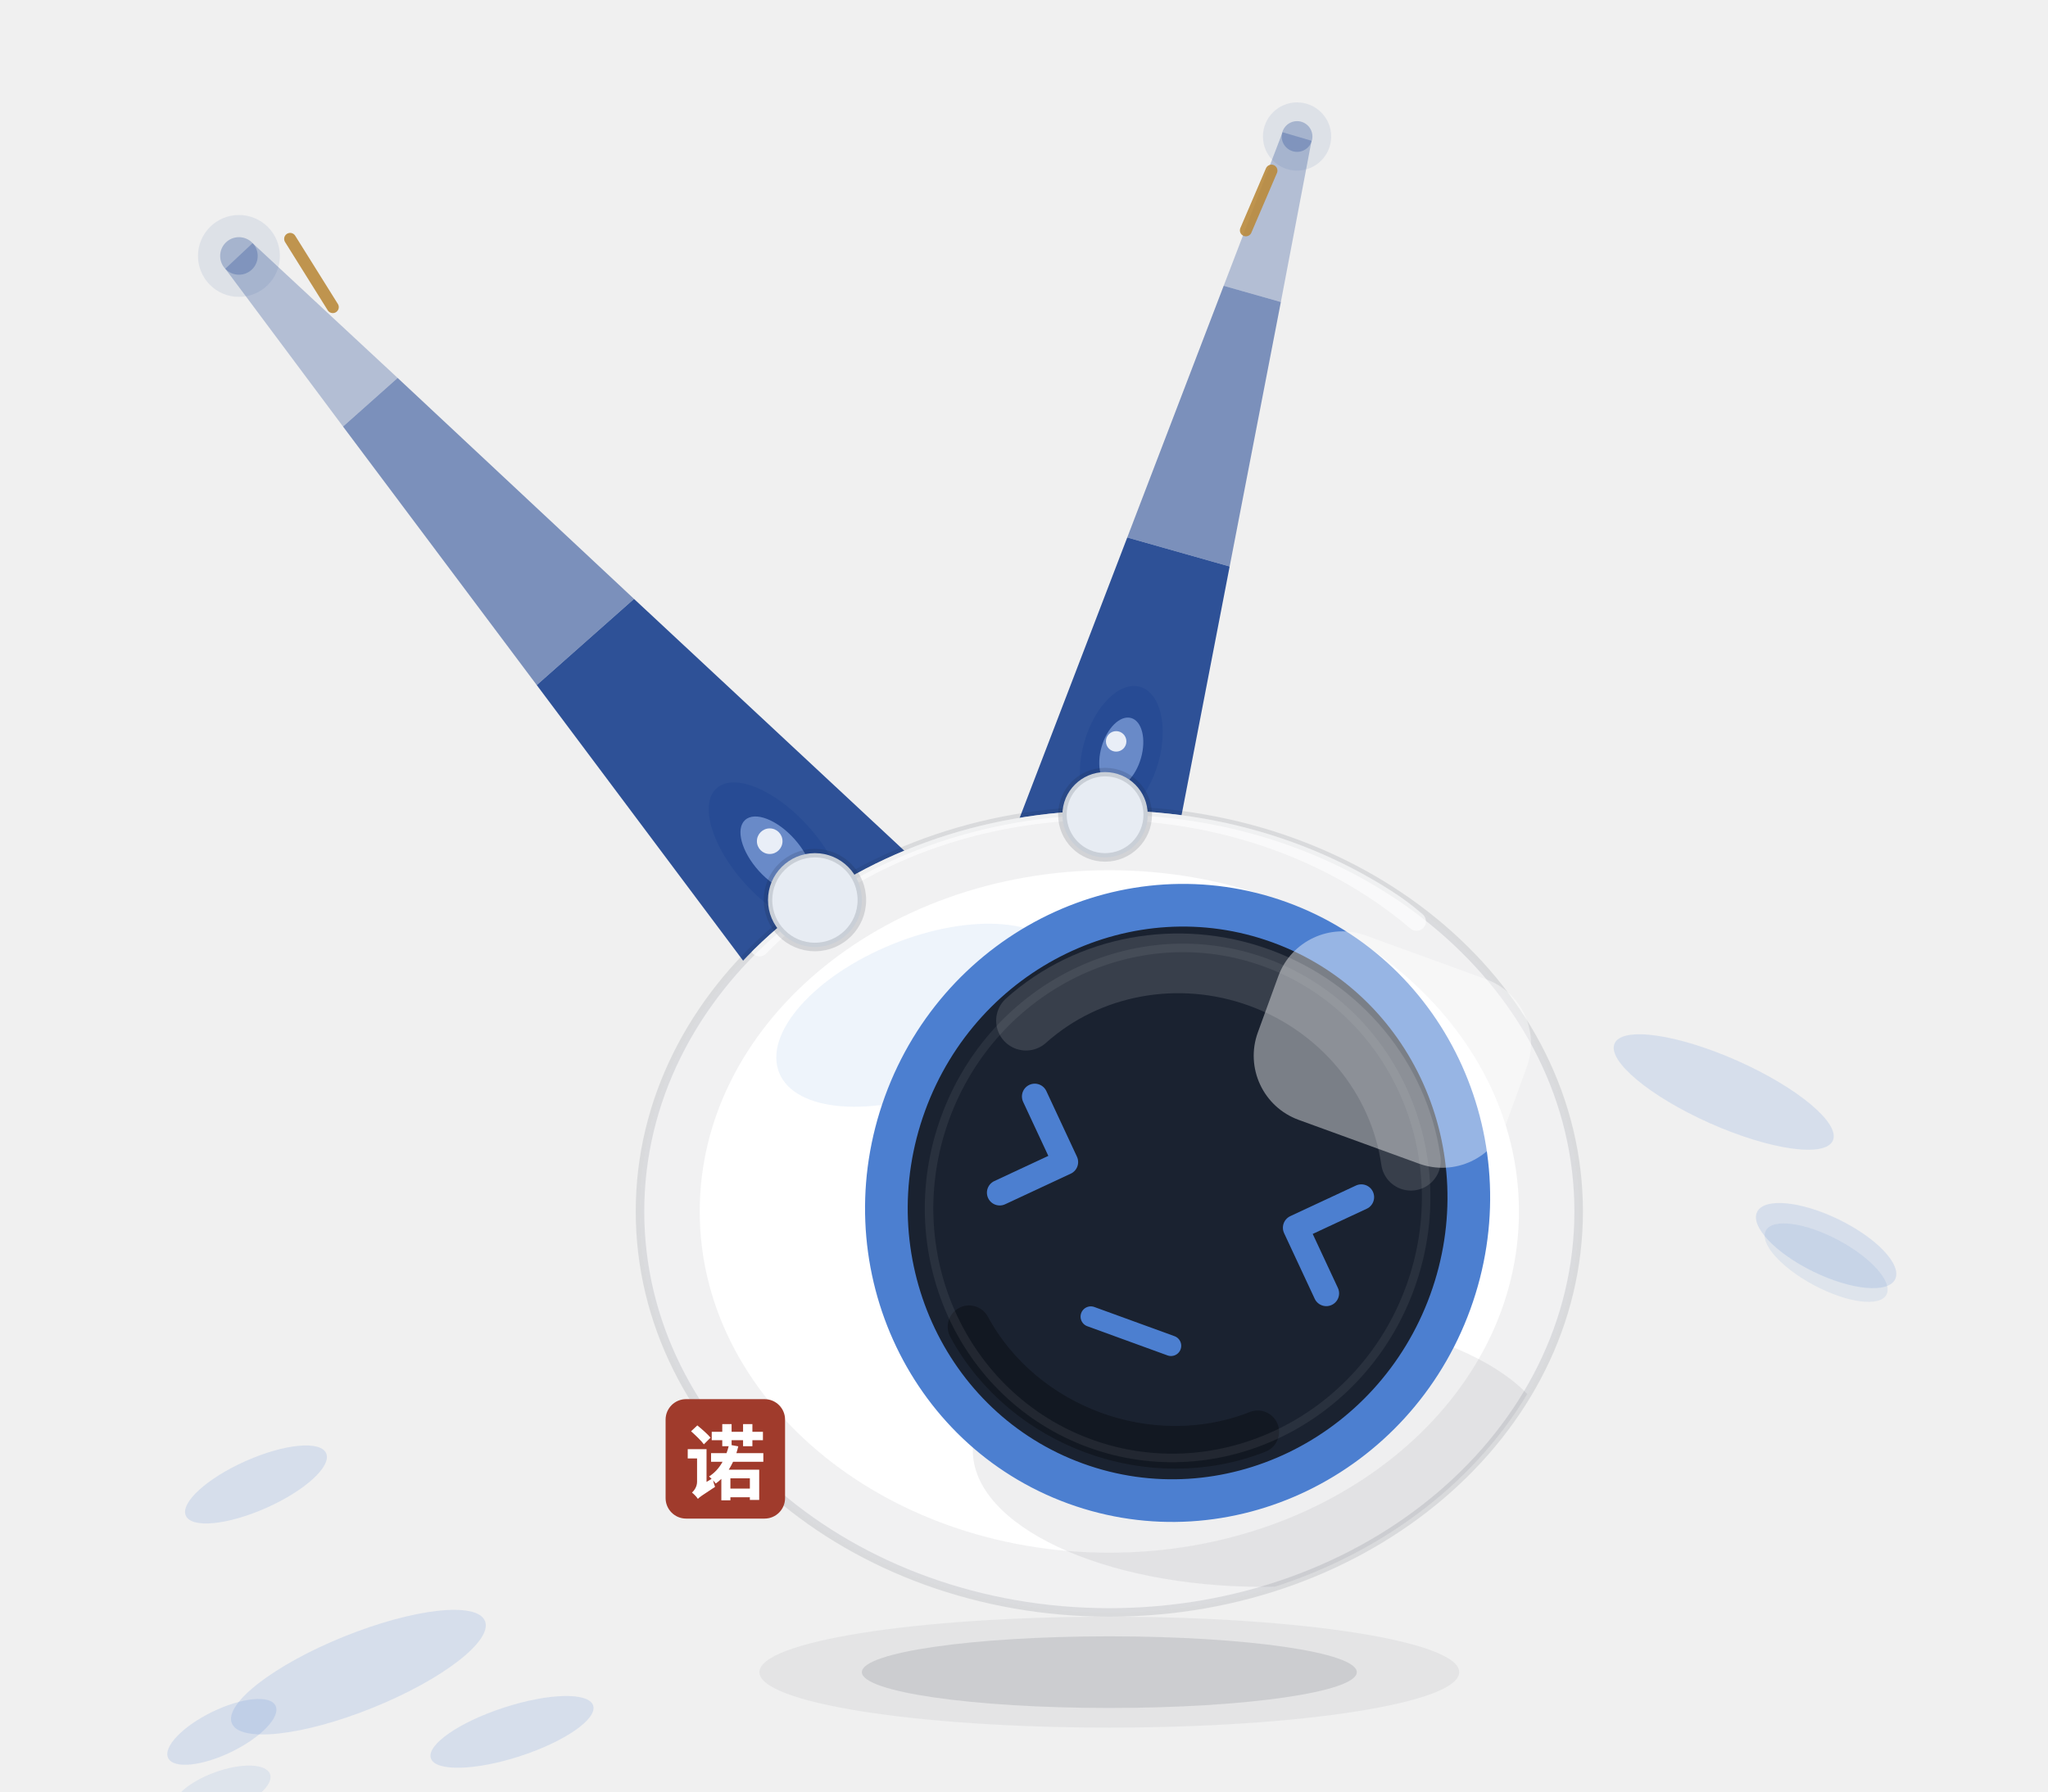
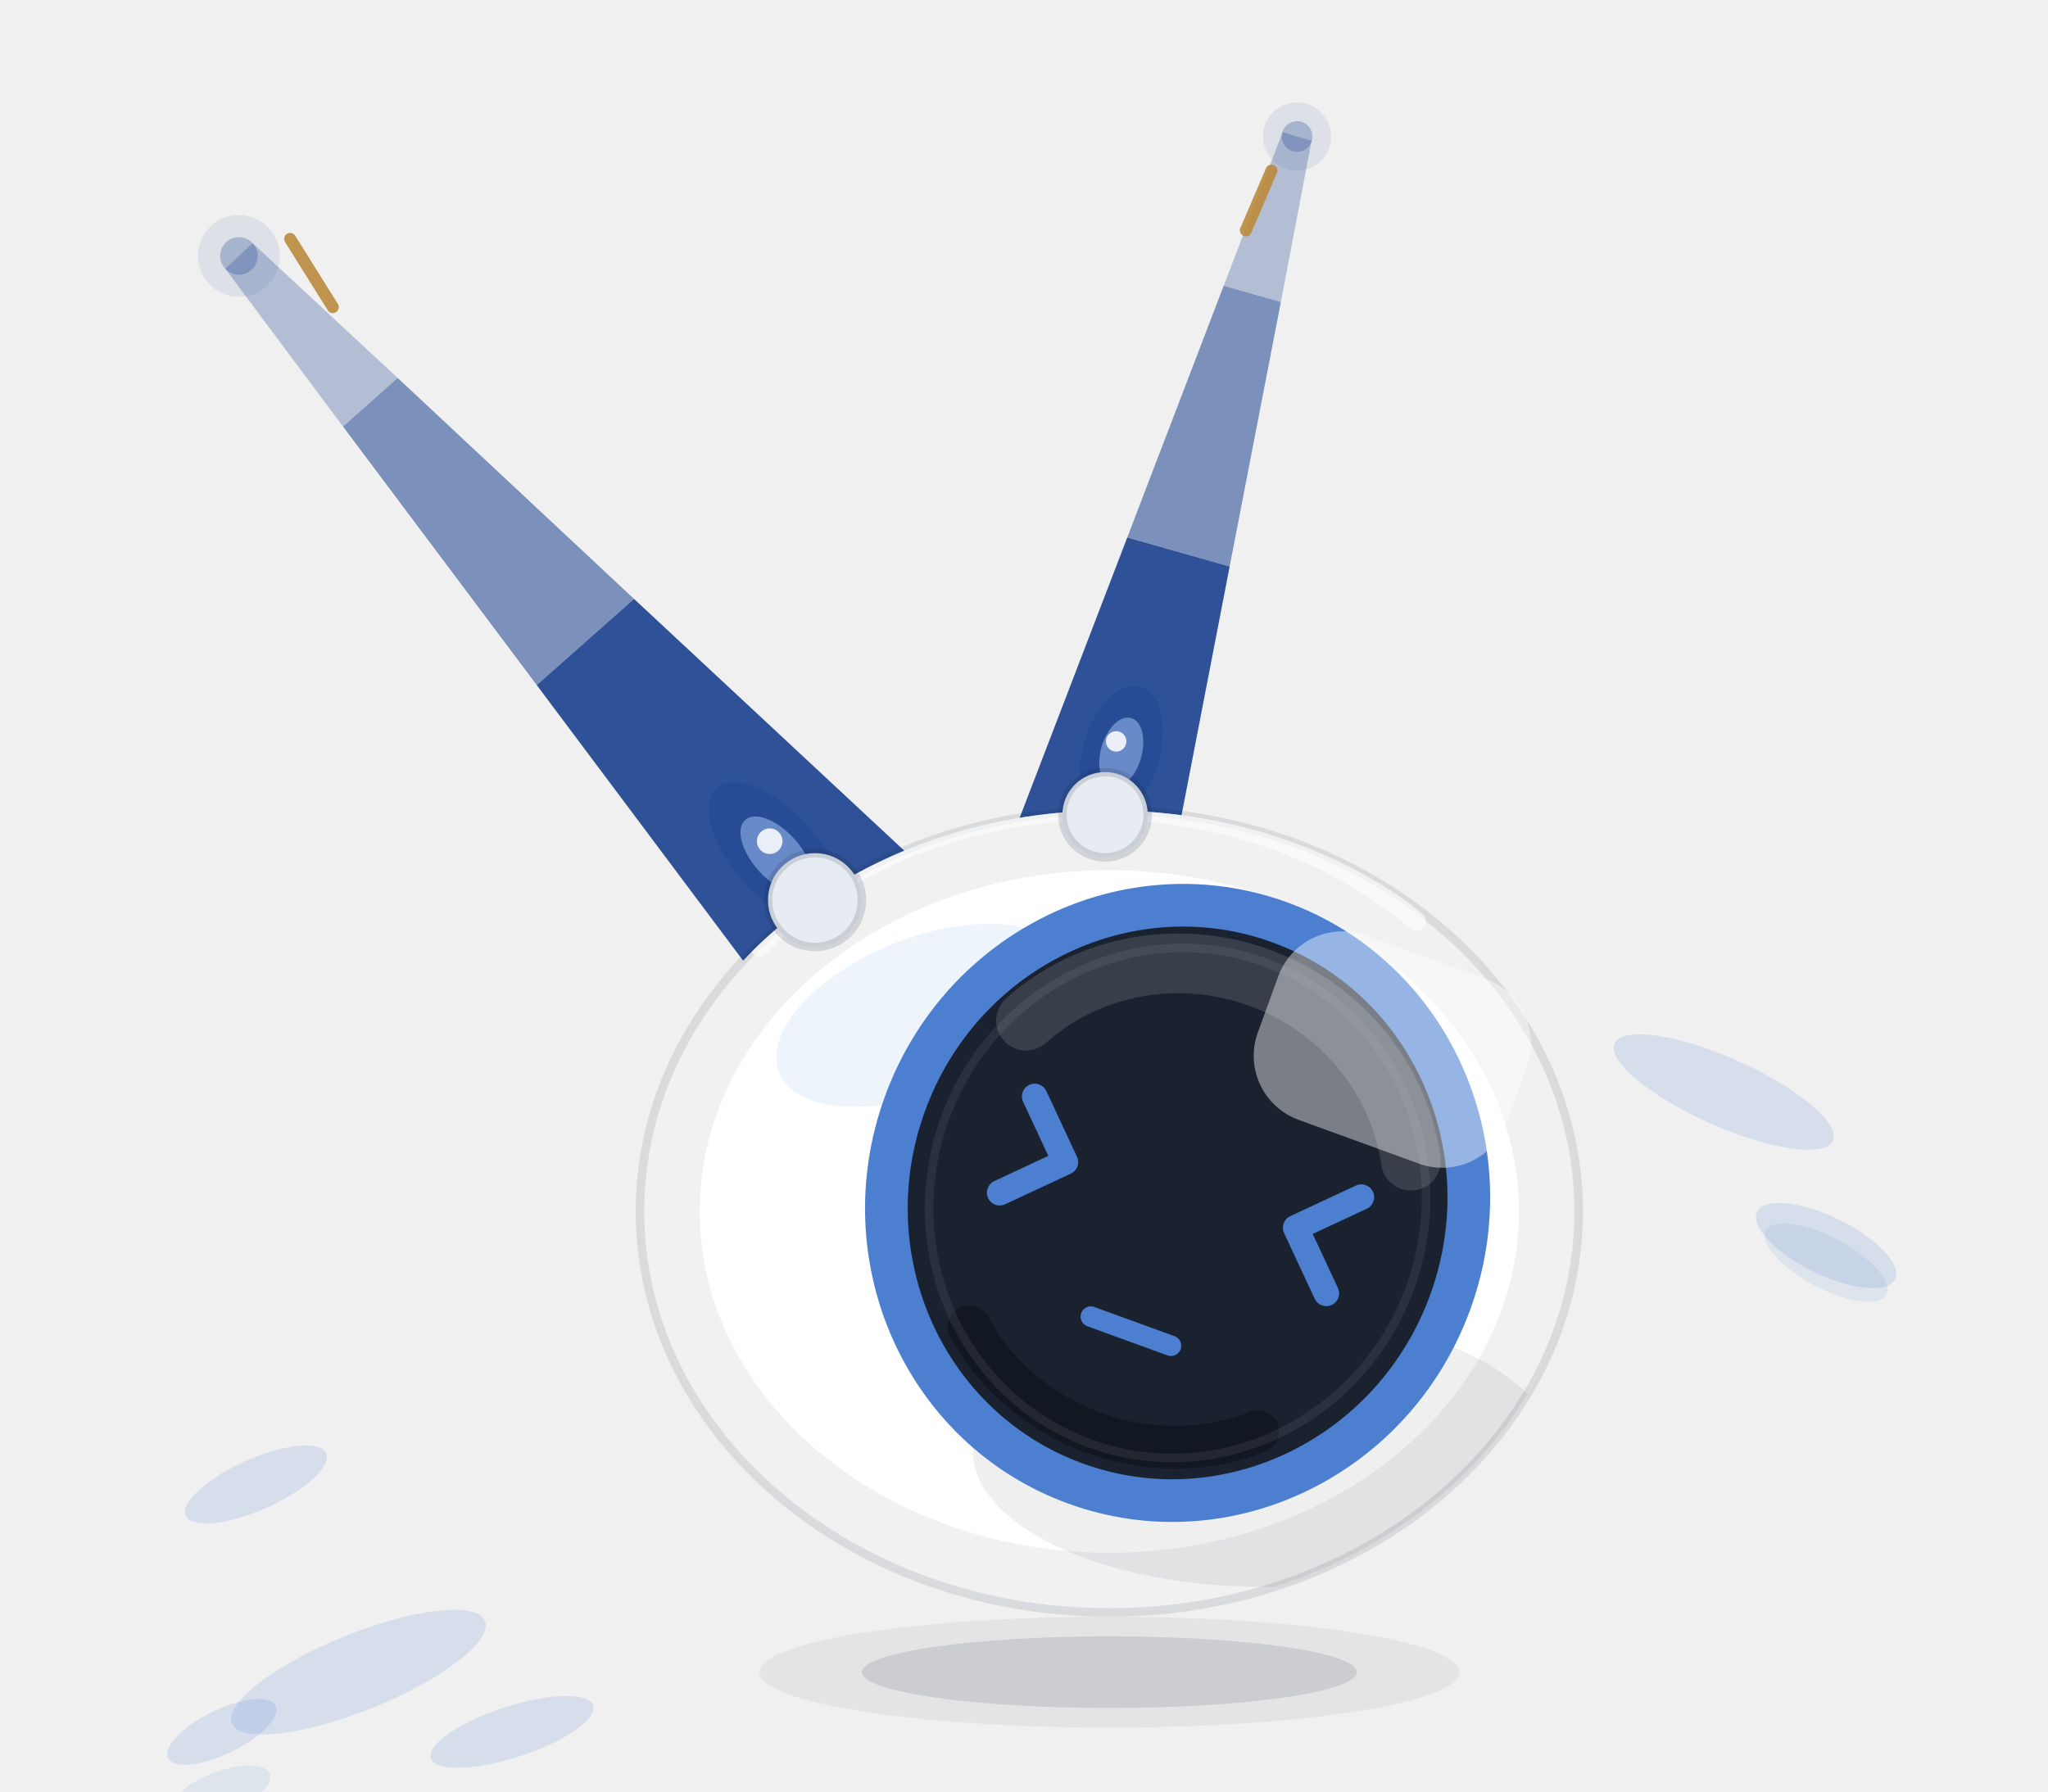
<svg xmlns="http://www.w3.org/2000/svg" width="240" height="210" viewBox="0 0 240 210" role="img" aria-label="诺瓦 v4：提醒">
  <defs>
    <clipPath id="ballClip">
      <ellipse cx="130" cy="142" rx="55" ry="47" />
    </clipPath>
  </defs>
  <g fill="rgba(76,127,208,.16)">
    <ellipse cx="42" cy="196" rx="16" ry="4.5" transform="rotate(-22 42 196)" />
    <ellipse cx="60" cy="203" rx="10" ry="3" transform="rotate(-18 60 203)" />
    <ellipse cx="30" cy="174" rx="9" ry="3" transform="rotate(-24 30 174)" />
    <ellipse cx="202" cy="128" rx="14" ry="4" transform="rotate(24 202 128)" />
    <ellipse cx="26" cy="203" rx="7" ry="2.6" transform="rotate(-26 26 203)" />
    <ellipse cx="214" cy="146" rx="9" ry="3.4" transform="rotate(26 214 146)" />
  </g>
  <g fill="rgba(76,127,208,.11)">
    <ellipse cx="214" cy="148" rx="8" ry="3" transform="rotate(28 214 148)" />
    <ellipse cx="26" cy="210" rx="6" ry="2.4" transform="rotate(-20 26 210)" />
  </g>
  <path d="M106.6 100.3L74.3 70.2L62.9 80.3L89.4 115.7Z" fill="rgba(39,75,148,.96)" />
  <path d="M74.3 70.2L46.6 44.3L40.2 50.0L62.9 80.3Z" fill="rgba(39,75,148,.58)" />
  <path d="M46.6 44.3L29.6 28.5L26.4 31.5L40.2 50.0Z" fill="rgba(39,75,148,.30)" />
  <circle cx="28" cy="30" r="4.8" fill="rgba(39,75,148,.30)" opacity=".3" />
  <circle cx="28" cy="30" r="2.2" fill="rgba(39,75,148,.30)" />
  <path d="M137.1 102.6L144.1 66.4L132.1 63.0L118.9 97.4Z" fill="rgba(39,75,148,.96)" />
  <path d="M144.1 66.4L150.1 35.4L143.4 33.5L132.1 63.0Z" fill="rgba(39,75,148,.58)" />
  <path d="M150.1 35.4L153.7 16.5L150.3 15.5L143.4 33.5Z" fill="rgba(39,75,148,.30)" />
  <circle cx="152" cy="16" r="4.0" fill="rgba(39,75,148,.30)" opacity=".3" />
  <circle cx="152" cy="16" r="1.8" fill="rgba(39,75,148,.30)" />
  <ellipse cx="91" cy="100.2" rx="10.5" ry="5" transform="rotate(48 91 100.2)" fill="rgba(39,75,148,.96)" />
  <ellipse cx="91" cy="100.2" rx="5.5" ry="2.8" transform="rotate(48 91 100.2)" fill="rgba(112,146,205,.9)" />
  <circle cx="90.2" cy="98.6" r="1.5" fill="rgba(255,255,255,.85)" />
  <ellipse cx="131.4" cy="88.2" rx="8" ry="4.5" transform="rotate(-74 131.4 88.2)" fill="rgba(39,75,148,.96)" />
  <ellipse cx="131.4" cy="88.2" rx="4.2" ry="2.4" transform="rotate(-74 131.4 88.2)" fill="rgba(112,146,205,.9)" />
  <circle cx="130.8" cy="86.9" r="1.2" fill="rgba(255,255,255,.85)" />
  <ellipse cx="130" cy="142" rx="55" ry="47" fill="#FFFFFF" stroke="rgba(18,26,40,.10)" stroke-width="1" />
  <ellipse cx="130" cy="142" rx="51.5" ry="43.5" fill="none" stroke="rgba(18,26,40,.06)" stroke-width="7" clip-path="url(#ballClip)" />
  <path d="M89 111 A 52 44 0 0 1 166 108" fill="none" stroke="rgba(255,255,255,.8)" stroke-width="2.2" stroke-linecap="round" clip-path="url(#ballClip)" opacity=".75" />
  <path d="M86 172 A 51 42 0 0 0 174 172" fill="none" stroke="rgba(18,26,40,.08)" stroke-width="1.5" clip-path="url(#ballClip)" />
  <ellipse cx="148" cy="170" rx="34" ry="16" fill="rgba(18,26,40,.07)" clip-path="url(#ballClip)" />
  <ellipse cx="108" cy="119" rx="18" ry="9" fill="rgba(224,234,248,.55)" transform="rotate(-22 108 119)" />
  <circle cx="95.5" cy="105.5" r="5.5" fill="#E7ECF3" stroke="rgba(18,26,40,.14)" stroke-width="1" />
  <circle cx="129.5" cy="95.5" r="5" fill="#E7ECF3" stroke="rgba(18,26,40,.14)" stroke-width="1" />
  <g transform="rotate(20 138 141)">
    <ellipse cx="138" cy="141" rx="34" ry="35" fill="#1A2230" />
    <path d="M114 127 A 27 26 0 0 1 162 127" fill="none" stroke="rgba(255,255,255,.13)" stroke-width="7" stroke-linecap="round" />
    <path d="M120 163 A 26 24 0 0 0 156 163" fill="none" stroke="rgba(0,0,0,.3)" stroke-width="5" stroke-linecap="round" />
    <ellipse cx="138" cy="141" rx="34" ry="35" fill="none" stroke="#4C7FD0" stroke-width="5" />
    <ellipse cx="138" cy="141" rx="29" ry="30" fill="none" stroke="rgba(255,255,255,.07)" stroke-width="1" />
    <rect x="140" y="104" width="31" height="23" rx="8" fill="rgba(255,255,255,.42)" />
    <path d="M118 135 L124 141 L118 147" fill="none" stroke="#4C7FD0" stroke-width="3" stroke-linecap="round" stroke-linejoin="round" />
    <path d="M158 133 L152 139 L158 145" fill="none" stroke="#4C7FD0" stroke-width="3" stroke-linecap="round" stroke-linejoin="round" />
    <path d="M133 157 L143 157" stroke="#4C7FD0" stroke-width="2.4" stroke-linecap="round" />
  </g>
  <g stroke="#B98A3C" stroke-width="1.4" stroke-linecap="round" opacity=".9">
    <path d="M34 28 L39 36" />
    <path d="M149 20 L146 27" />
  </g>
-   <rect x="78" y="164" width="14" height="14" rx="2.4" fill="#A03B2C" />
-   <text x="85" y="175" text-anchor="middle" font-family="'Songti SC','Noto Serif SC','SimSun',serif" font-size="9.5" font-weight="700" fill="#FFFFFF">诺</text>
  <ellipse cx="130" cy="196" rx="41" ry="6.5" fill="rgba(18,26,40,.11)" opacity=".5" />
  <ellipse cx="130" cy="196" rx="29" ry="4.2" fill="rgba(18,26,40,.11)" />
</svg>
